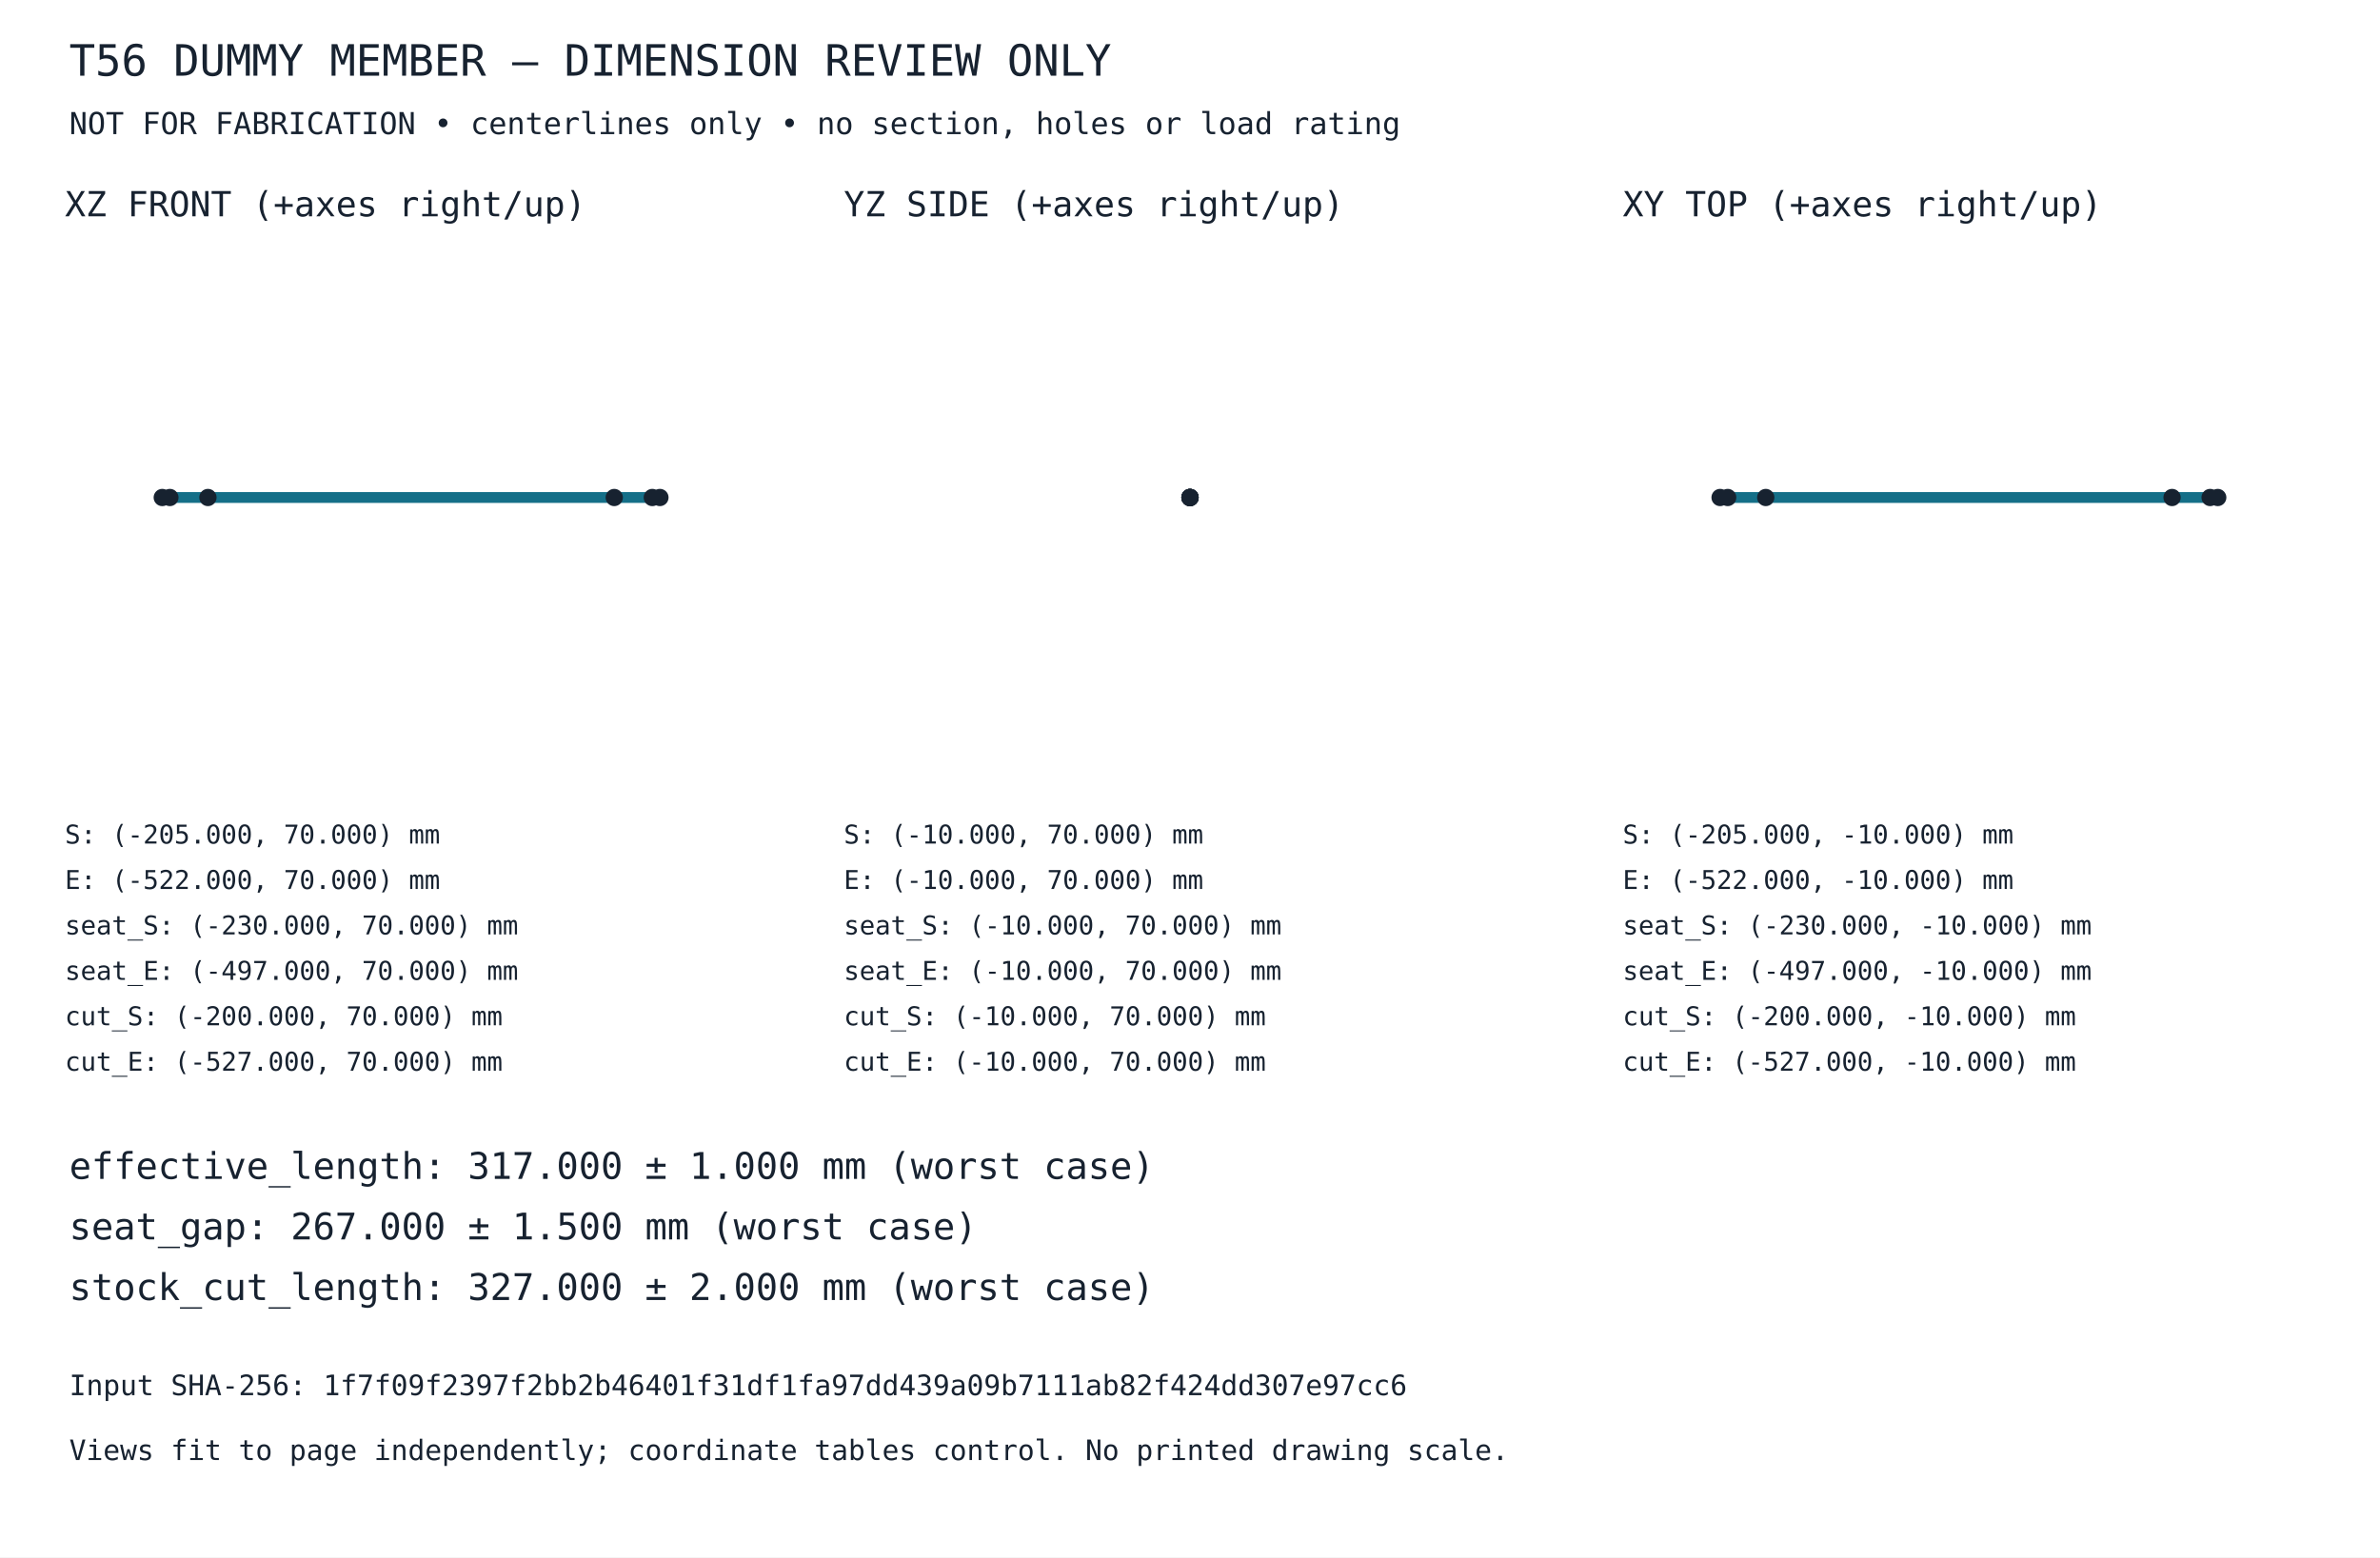
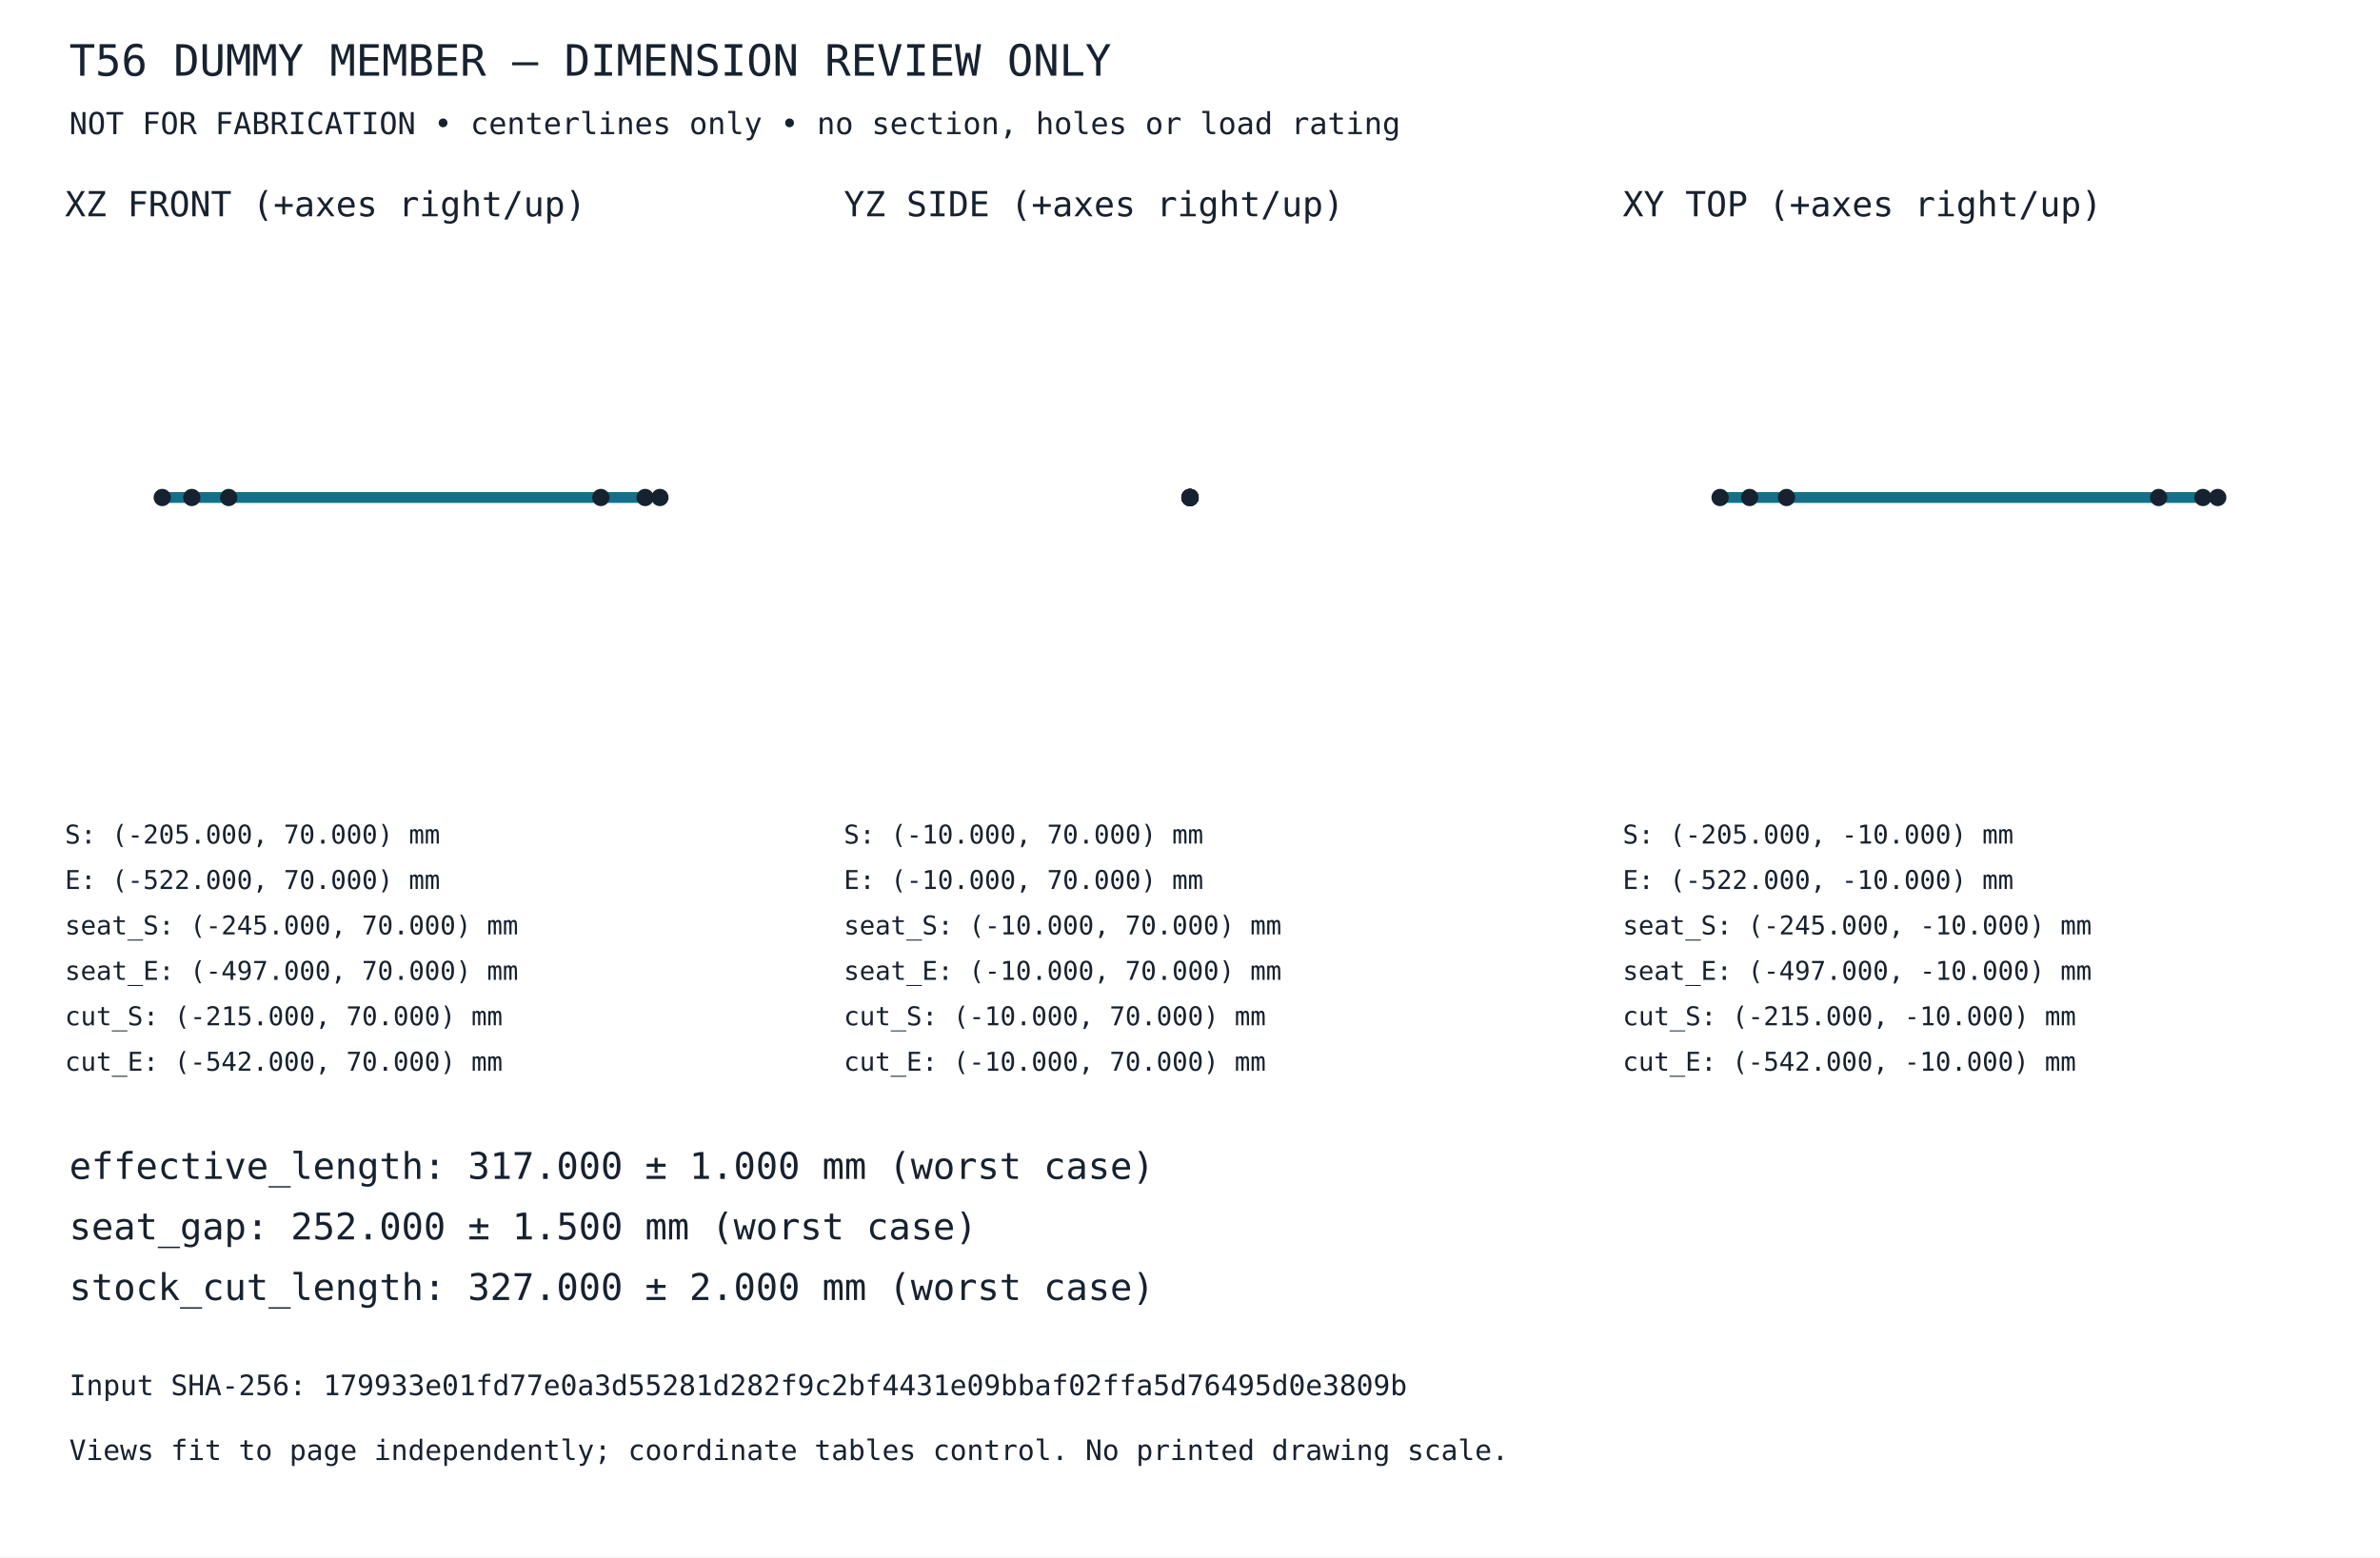
<svg xmlns="http://www.w3.org/2000/svg" width="1100" height="720" viewBox="0 0 1100 720">
  <rect width="1100" height="720" fill="white" />
  <g font-family="monospace" fill="#172230">
    <text x="32" y="35" font-size="20">T56 DUMMY MEMBER — DIMENSION REVIEW ONLY</text>
    <text x="32" y="62" font-size="14">NOT FOR FABRICATION • centerlines only • no section, holes or load rating</text>
    <text x="30" y="100" font-size="16">XZ FRONT (+axes right/up)</text>
-     <line x1="301.483" y1="230.0" x2="78.517" y2="230.0" stroke="#8292a1" stroke-width="2" />
-     <line x1="305.0" y1="230.0" x2="75.0" y2="230.0" stroke="#156f88" stroke-width="5" />
-     <circle cx="301.483" cy="230.0" r="4" fill="#172230" />
+     <line x1="305.0" y1="230.0" x2="88.65" y2="230.0" stroke="#8292a1" stroke-width="2" />
+     <line x1="298.175" y1="230.0" x2="75.0" y2="230.0" stroke="#156f88" stroke-width="5" />
+     <circle cx="305.0" cy="230.0" r="4" fill="#172230" />
    <text x="30" y="390" font-size="12">S: (-205.000, 70.000) mm</text>
-     <circle cx="78.517" cy="230.0" r="4" fill="#172230" />
+     <circle cx="88.65" cy="230.0" r="4" fill="#172230" />
    <text x="30" y="411" font-size="12">E: (-522.000, 70.000) mm</text>
-     <circle cx="283.899" cy="230.0" r="4" fill="#172230" />
-     <text x="30" y="432" font-size="12">seat_S: (-230.000, 70.000) mm</text>
-     <circle cx="96.101" cy="230.0" r="4" fill="#172230" />
+     <circle cx="277.7" cy="230.0" r="4" fill="#172230" />
+     <text x="30" y="432" font-size="12">seat_S: (-245.000, 70.000) mm</text>
+     <circle cx="105.712" cy="230.0" r="4" fill="#172230" />
    <text x="30" y="453" font-size="12">seat_E: (-497.000, 70.000) mm</text>
-     <circle cx="305.0" cy="230.0" r="4" fill="#172230" />
-     <text x="30" y="474" font-size="12">cut_S: (-200.000, 70.000) mm</text>
+     <circle cx="298.175" cy="230.0" r="4" fill="#172230" />
+     <text x="30" y="474" font-size="12">cut_S: (-215.000, 70.000) mm</text>
    <circle cx="75.0" cy="230.0" r="4" fill="#172230" />
-     <text x="30" y="495" font-size="12">cut_E: (-527.000, 70.000) mm</text>
+     <text x="30" y="495" font-size="12">cut_E: (-542.000, 70.000) mm</text>
    <text x="390" y="100" font-size="16">YZ SIDE (+axes right/up)</text>
    <line x1="550.0" y1="230.0" x2="550.0" y2="230.0" stroke="#8292a1" stroke-width="2" />
    <line x1="550.0" y1="230.0" x2="550.0" y2="230.0" stroke="#156f88" stroke-width="5" />
    <circle cx="550.0" cy="230.0" r="4" fill="#172230" />
    <text x="390" y="390" font-size="12">S: (-10.000, 70.000) mm</text>
    <circle cx="550.0" cy="230.0" r="4" fill="#172230" />
    <text x="390" y="411" font-size="12">E: (-10.000, 70.000) mm</text>
    <circle cx="550.0" cy="230.0" r="4" fill="#172230" />
    <text x="390" y="432" font-size="12">seat_S: (-10.000, 70.000) mm</text>
    <circle cx="550.0" cy="230.0" r="4" fill="#172230" />
    <text x="390" y="453" font-size="12">seat_E: (-10.000, 70.000) mm</text>
    <circle cx="550.0" cy="230.0" r="4" fill="#172230" />
    <text x="390" y="474" font-size="12">cut_S: (-10.000, 70.000) mm</text>
    <circle cx="550.0" cy="230.0" r="4" fill="#172230" />
    <text x="390" y="495" font-size="12">cut_E: (-10.000, 70.000) mm</text>
    <text x="750" y="100" font-size="16">XY TOP (+axes right/up)</text>
-     <line x1="1021.483" y1="230.0" x2="798.517" y2="230.0" stroke="#8292a1" stroke-width="2" />
-     <line x1="1025.0" y1="230.0" x2="795.0" y2="230.0" stroke="#156f88" stroke-width="5" />
-     <circle cx="1021.483" cy="230.0" r="4" fill="#172230" />
+     <line x1="1025.0" y1="230.0" x2="808.65" y2="230.0" stroke="#8292a1" stroke-width="2" />
+     <line x1="1018.175" y1="230.0" x2="795.0" y2="230.0" stroke="#156f88" stroke-width="5" />
+     <circle cx="1025.0" cy="230.0" r="4" fill="#172230" />
    <text x="750" y="390" font-size="12">S: (-205.000, -10.000) mm</text>
-     <circle cx="798.517" cy="230.0" r="4" fill="#172230" />
+     <circle cx="808.65" cy="230.0" r="4" fill="#172230" />
    <text x="750" y="411" font-size="12">E: (-522.000, -10.000) mm</text>
-     <circle cx="1003.899" cy="230.0" r="4" fill="#172230" />
-     <text x="750" y="432" font-size="12">seat_S: (-230.000, -10.000) mm</text>
-     <circle cx="816.101" cy="230.0" r="4" fill="#172230" />
+     <circle cx="997.7" cy="230.0" r="4" fill="#172230" />
+     <text x="750" y="432" font-size="12">seat_S: (-245.000, -10.000) mm</text>
+     <circle cx="825.712" cy="230.0" r="4" fill="#172230" />
    <text x="750" y="453" font-size="12">seat_E: (-497.000, -10.000) mm</text>
-     <circle cx="1025.0" cy="230.0" r="4" fill="#172230" />
-     <text x="750" y="474" font-size="12">cut_S: (-200.000, -10.000) mm</text>
+     <circle cx="1018.175" cy="230.0" r="4" fill="#172230" />
+     <text x="750" y="474" font-size="12">cut_S: (-215.000, -10.000) mm</text>
    <circle cx="795.0" cy="230.0" r="4" fill="#172230" />
-     <text x="750" y="495" font-size="12">cut_E: (-527.000, -10.000) mm</text>
+     <text x="750" y="495" font-size="12">cut_E: (-542.000, -10.000) mm</text>
    <text x="32" y="545" font-size="17">effective_length: 317.000 ± 1.000 mm (worst case)</text>
-     <text x="32" y="573" font-size="17">seat_gap: 267.000 ± 1.500 mm (worst case)</text>
+     <text x="32" y="573" font-size="17">seat_gap: 252.000 ± 1.500 mm (worst case)</text>
    <text x="32" y="601" font-size="17">stock_cut_length: 327.000 ± 2.000 mm (worst case)</text>
-     <text x="32" y="645" font-size="13">Input SHA-256: 1f7f09f2397f2bb2b46401f31df1fa97dd439a09b7111ab82f424dd307e97cc6</text>
+     <text x="32" y="645" font-size="13">Input SHA-256: 179933e01fd77e0a3d55281d282f9c2bf4431e09bbaf02ffa5d76495d0e3809b</text>
    <text x="32" y="675" font-size="13">Views fit to page independently; coordinate tables control. No printed drawing scale.</text>
  </g>
</svg>
